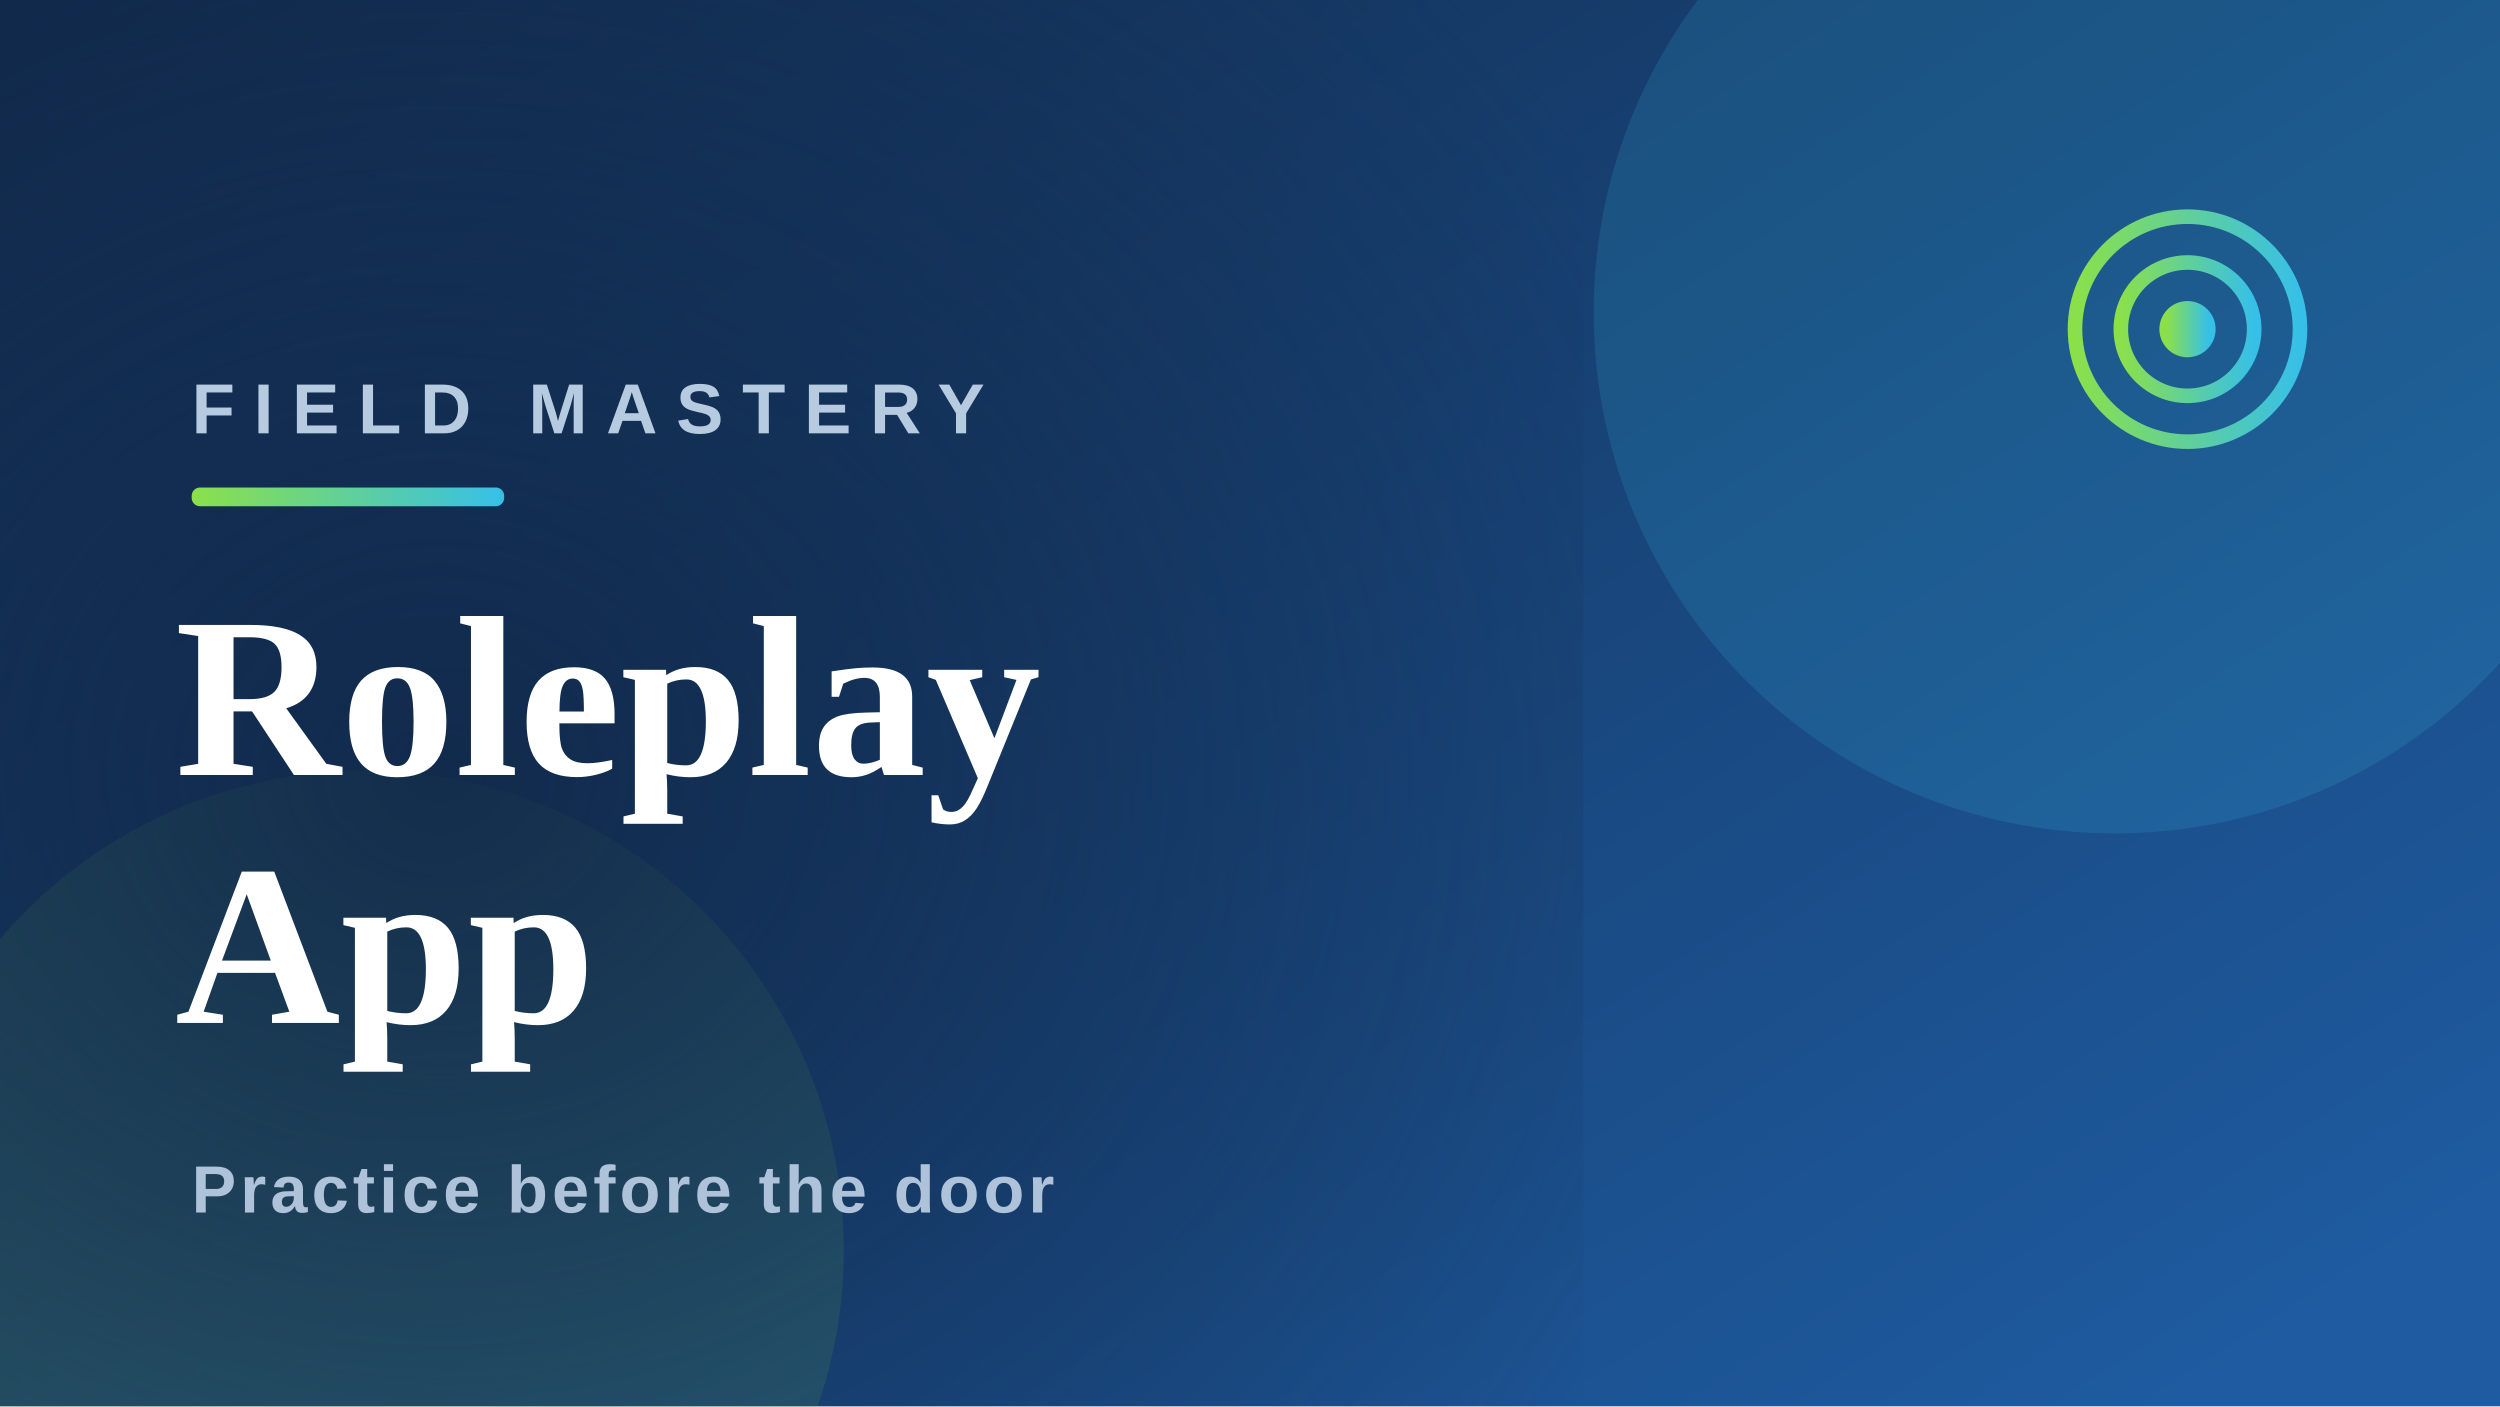
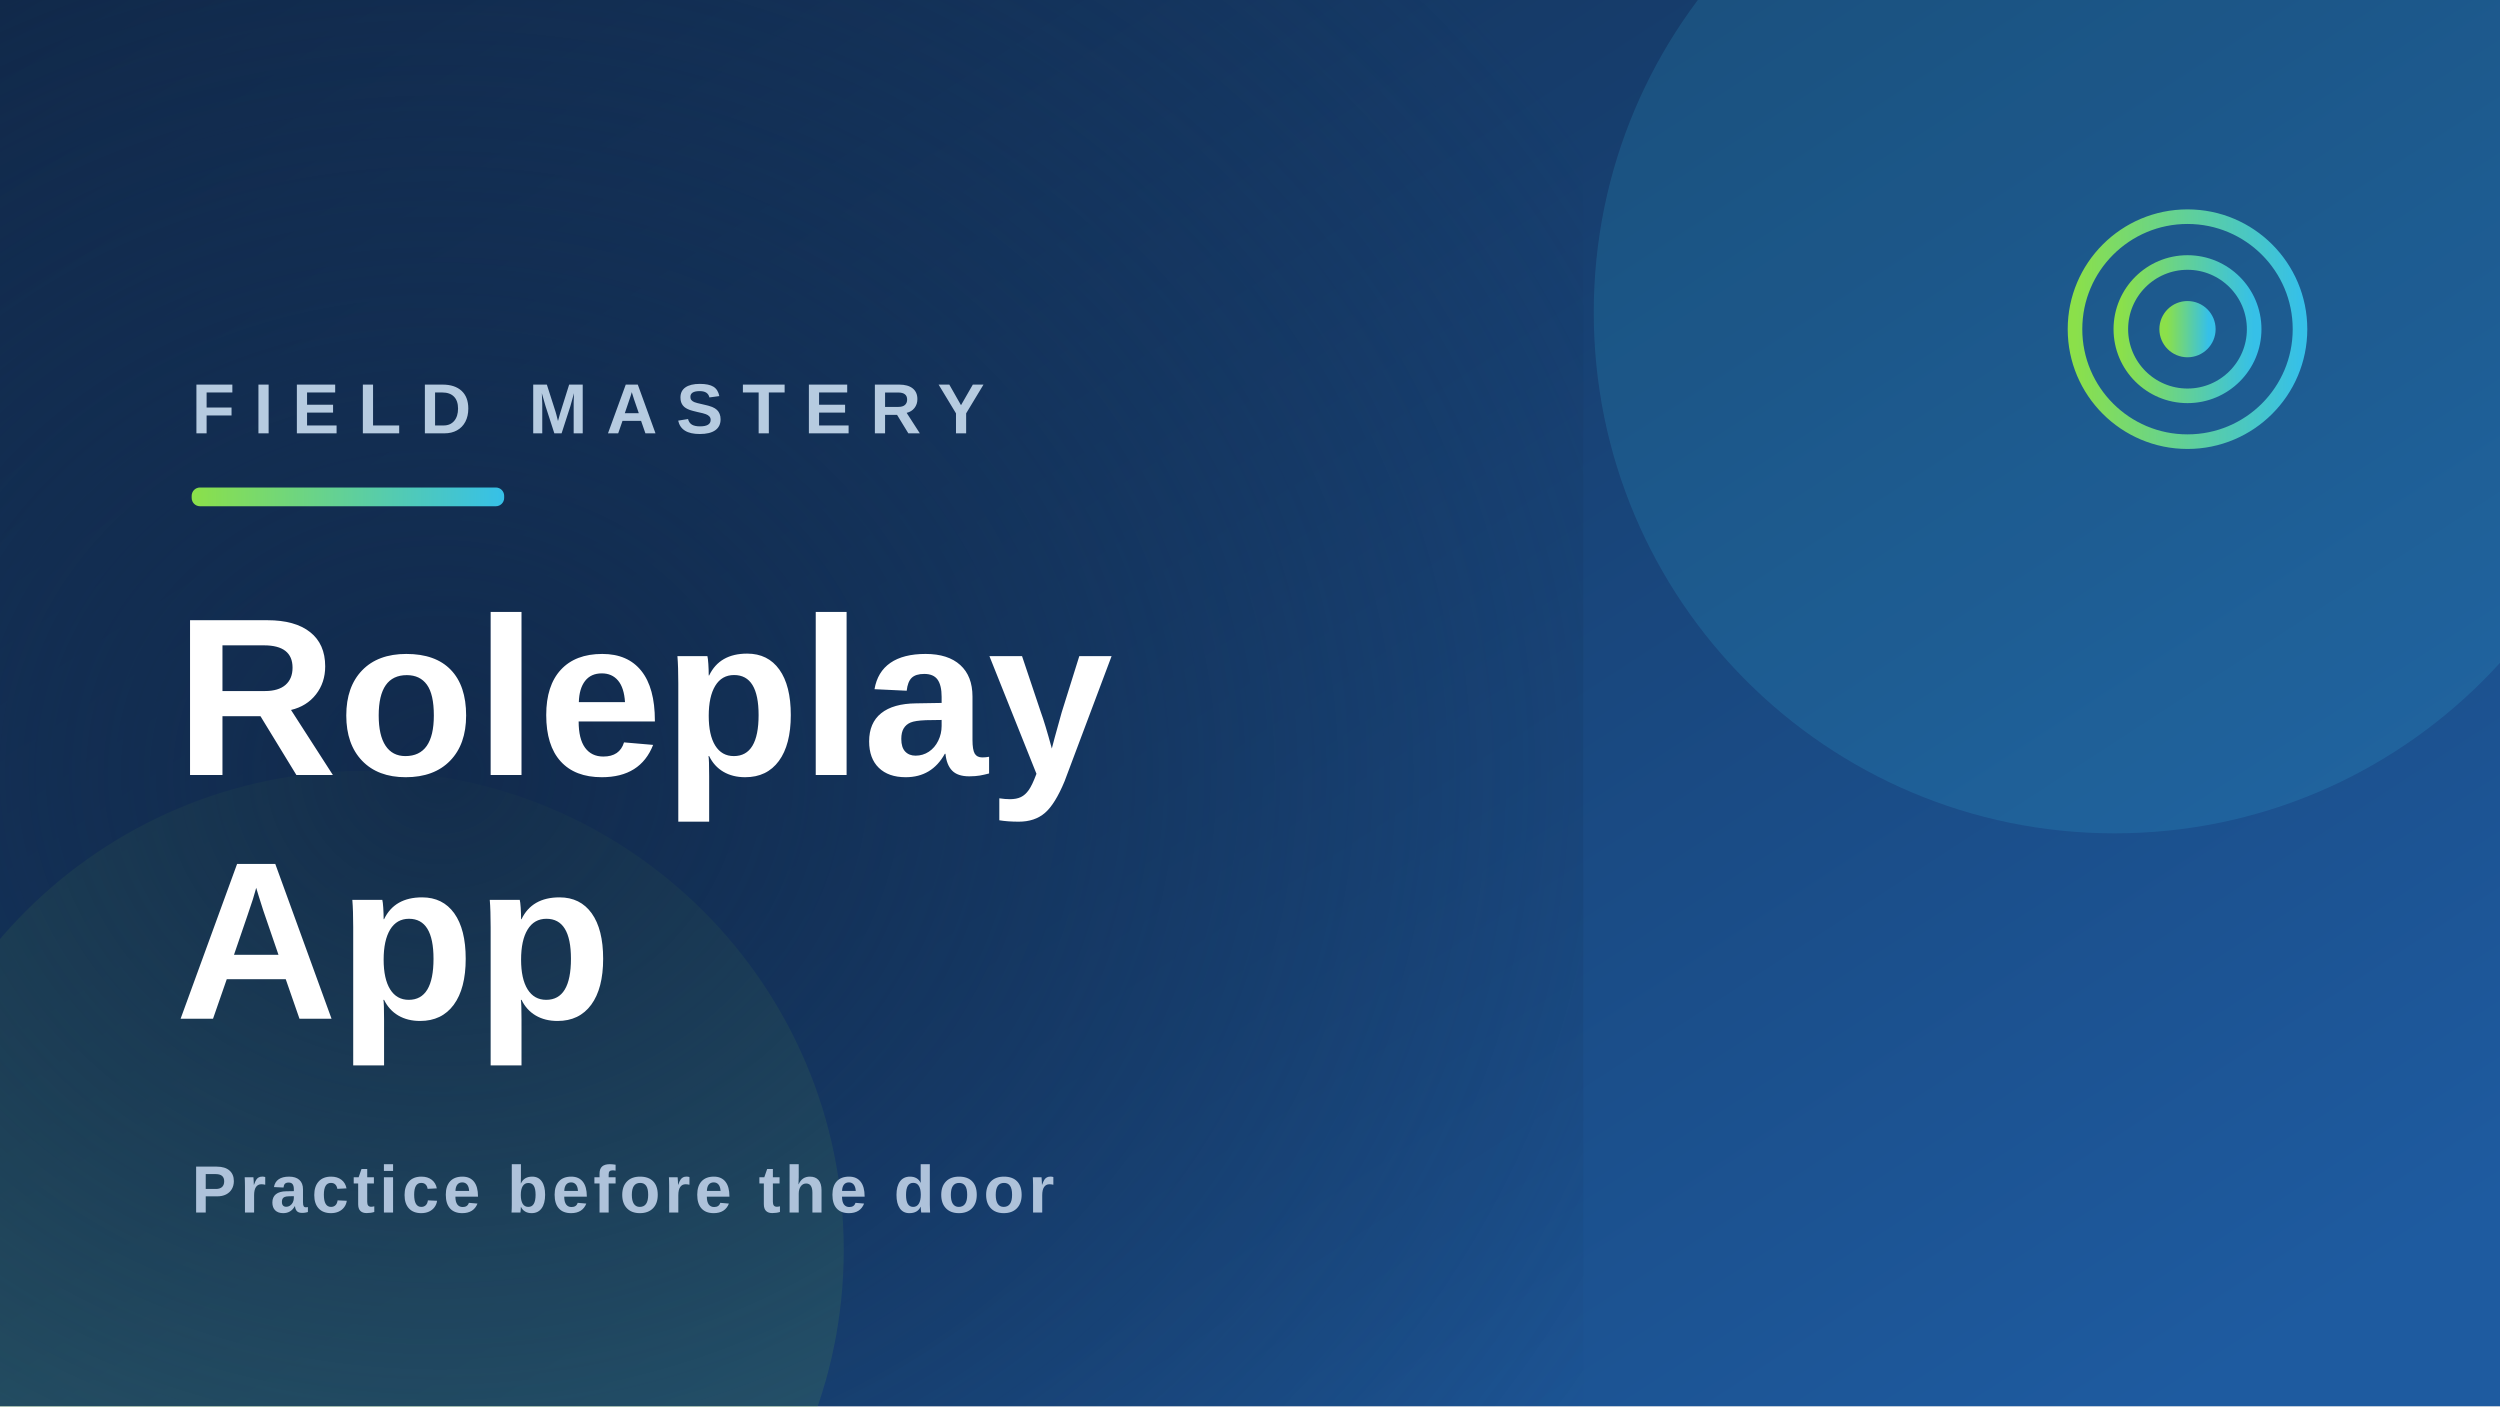
<svg xmlns="http://www.w3.org/2000/svg" viewBox="0 0 1200 675" width="1200" height="675">
  <defs>
    <linearGradient id="bg" x1="0" y1="0" x2="1" y2="0.85">
      <stop offset="0" stop-color="#11294A" />
      <stop offset="1" stop-color="#1E5BA0" />
    </linearGradient>
    <linearGradient id="acc" x1="0" y1="0" x2="1" y2="0">
      <stop offset="0" stop-color="#8BE04A" />
      <stop offset="1" stop-color="#36C0E8" />
    </linearGradient>
    <radialGradient id="shade" cx="0.28" cy="0.55" r="0.85">
      <stop offset="0" stop-color="#11294A" stop-opacity="0.92" />
      <stop offset="1" stop-color="#11294A" stop-opacity="0" />
    </radialGradient>
  </defs>
  <rect width="1200" height="675" fill="url(#bg)" />
  <circle cx="1015" cy="150" r="250" fill="#36C0E8" opacity="0.16" />
  <circle cx="175" cy="600" r="230" fill="#8BE04A" opacity="0.18" />
  <rect width="760" height="675" fill="url(#shade)" />
  <g transform="translate(992,100)" fill="none" stroke="url(#acc)" stroke-width="7">
    <circle cx="58" cy="58" r="54" />
    <circle cx="58" cy="58" r="32" />
    <circle cx="58" cy="58" r="10" fill="url(#acc)" />
  </g>
  <text x="92" y="208" fill="#B6CBE0" font-family="'Helvetica Neue',Arial,sans-serif" font-size="34" font-weight="700" letter-spacing="9">FIELD MASTERY</text>
  <rect x="92" y="234" width="150" height="9" rx="4" fill="url(#acc)" />
-   <text x="84" y="372" fill="#FFFFFF" font-family="Georgia,'Times New Roman',serif" font-size="110" font-weight="700">Roleplay</text>
-   <text x="84" y="491" fill="#FFFFFF" font-family="Georgia,'Times New Roman',serif" font-size="110" font-weight="700">App</text>
+   <text x="84" y="372" fill="#FFFFFF" font-family="'Franklin Gothic Medium','Arial Narrow','Arial Black',Arial,sans-serif" font-size="108" font-weight="700">Roleplay</text>
+   <text x="84" y="489" fill="#FFFFFF" font-family="'Franklin Gothic Medium','Arial Narrow','Arial Black',Arial,sans-serif" font-size="108" font-weight="700">App</text>
  <text x="92" y="582" fill="#AEC2DA" font-family="'Helvetica Neue',Arial,sans-serif" font-size="32" font-weight="600" letter-spacing="2">Practice before the door</text>
</svg>
